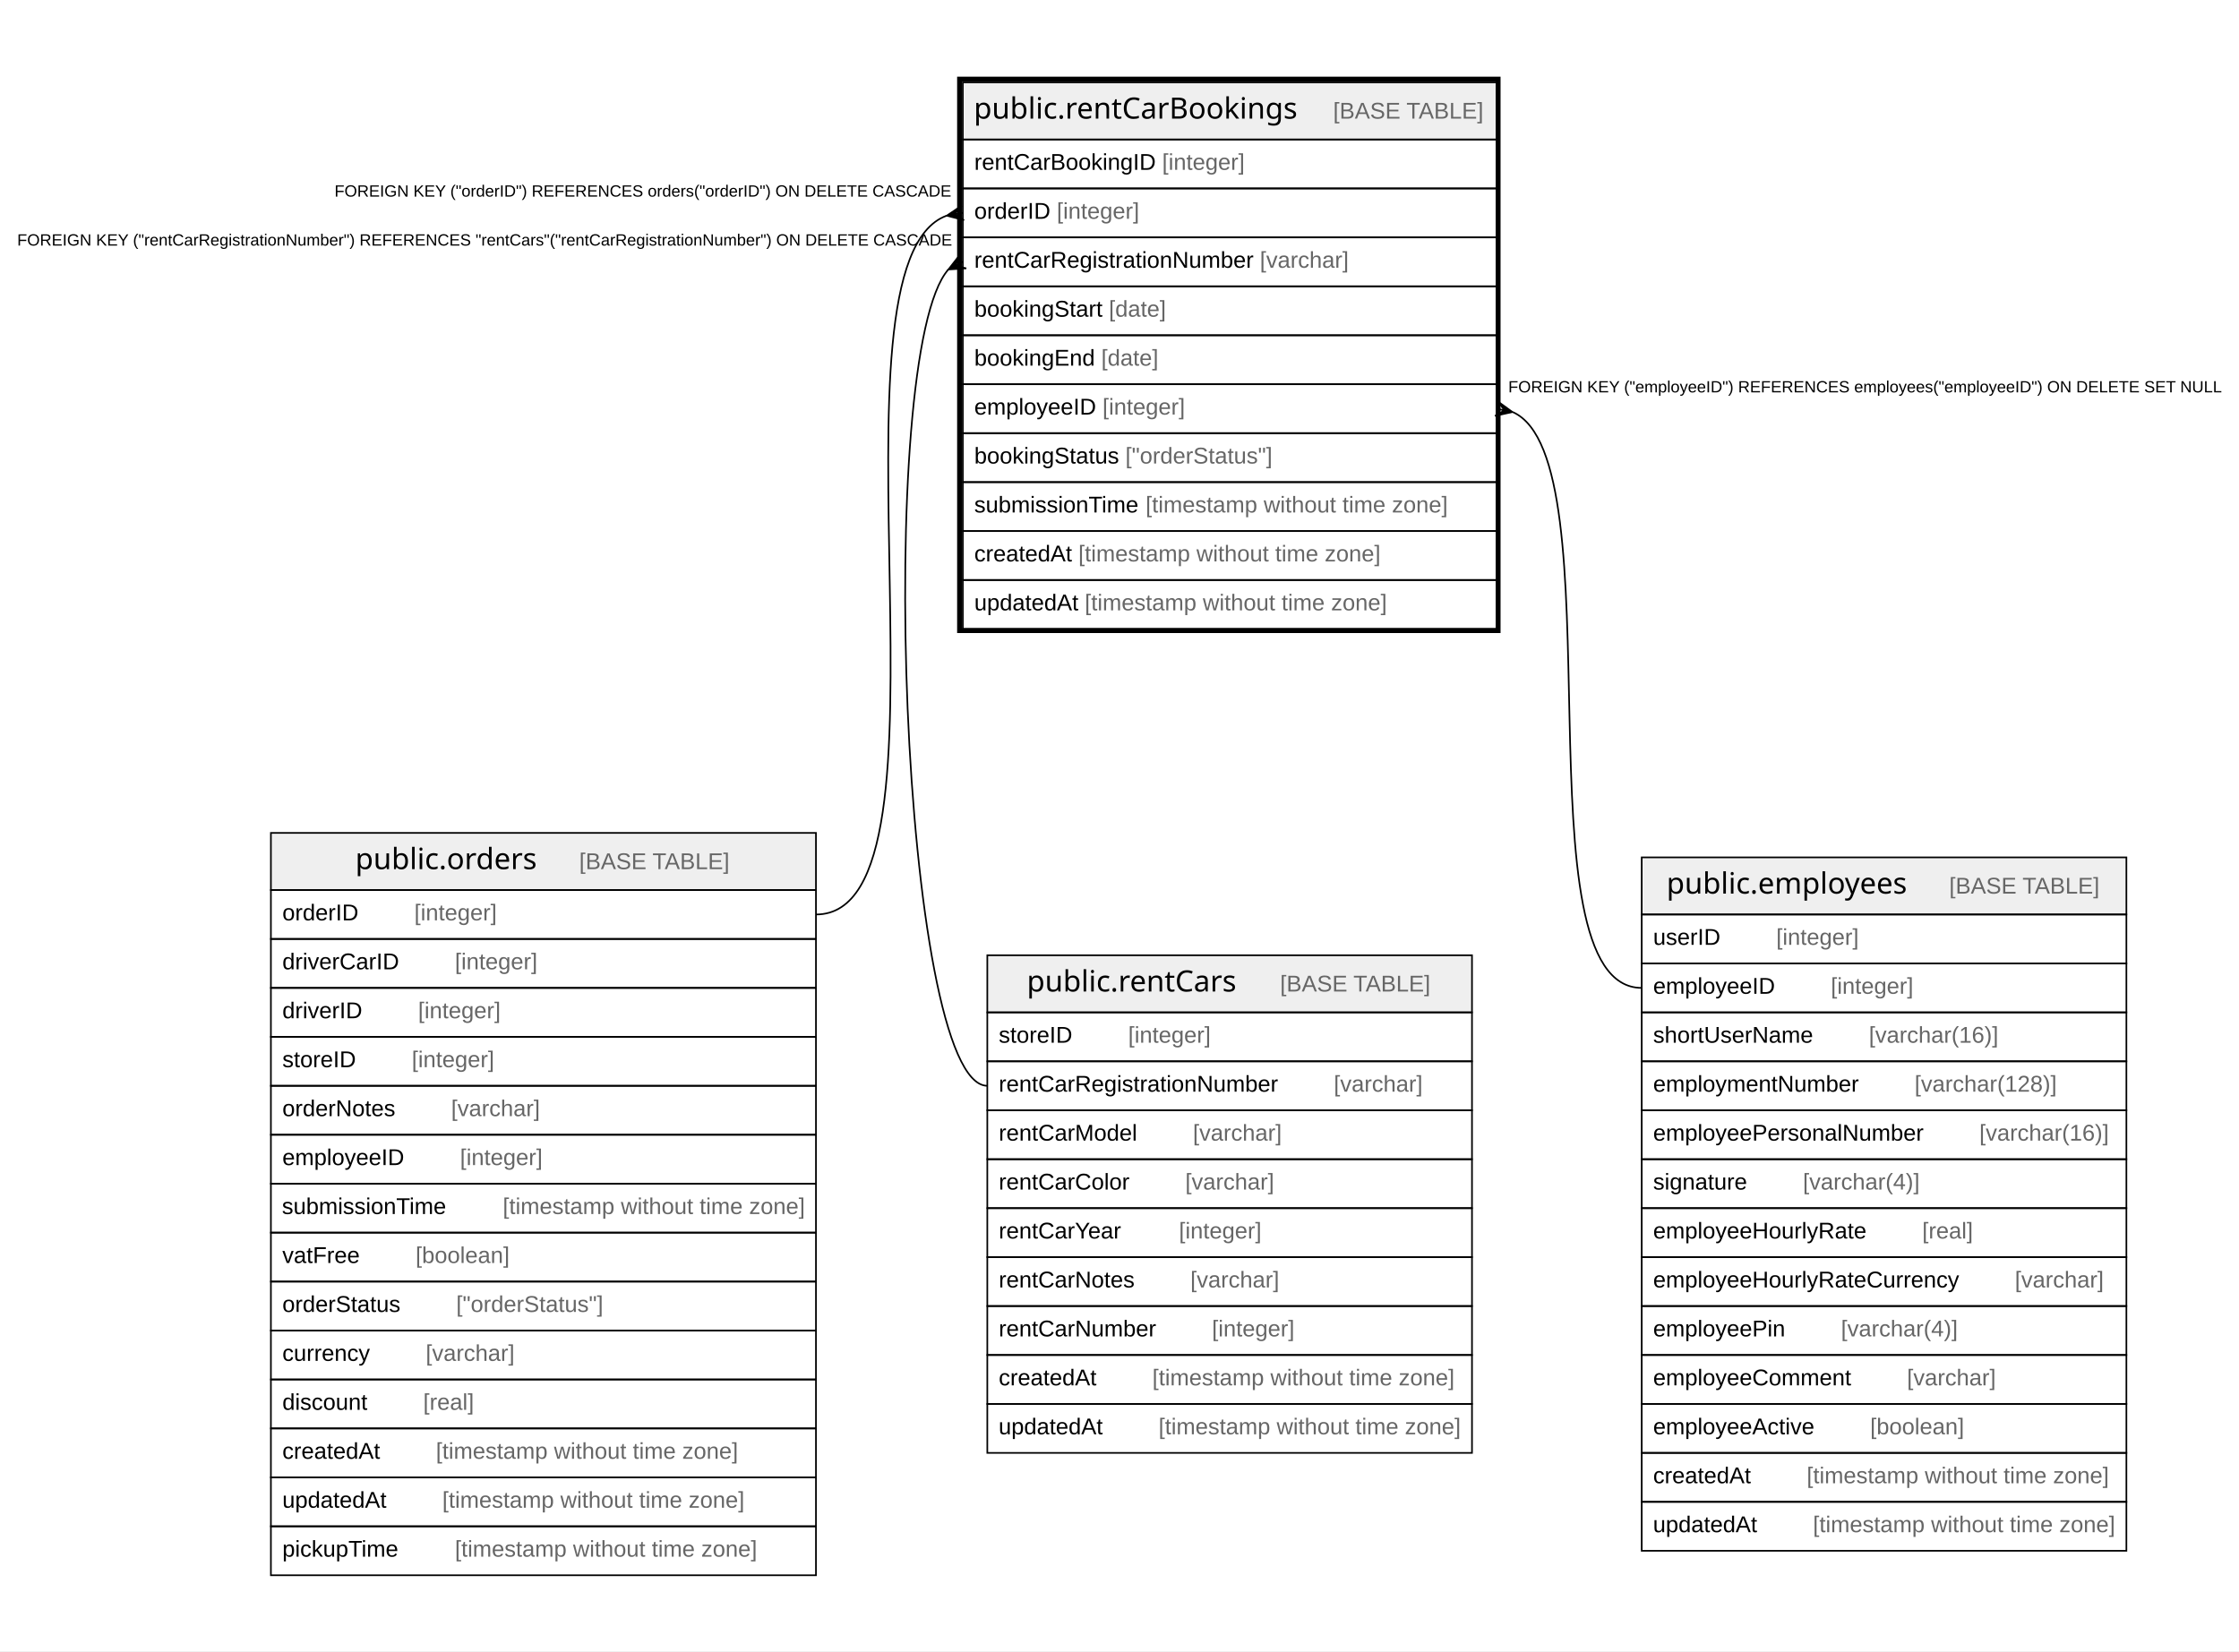
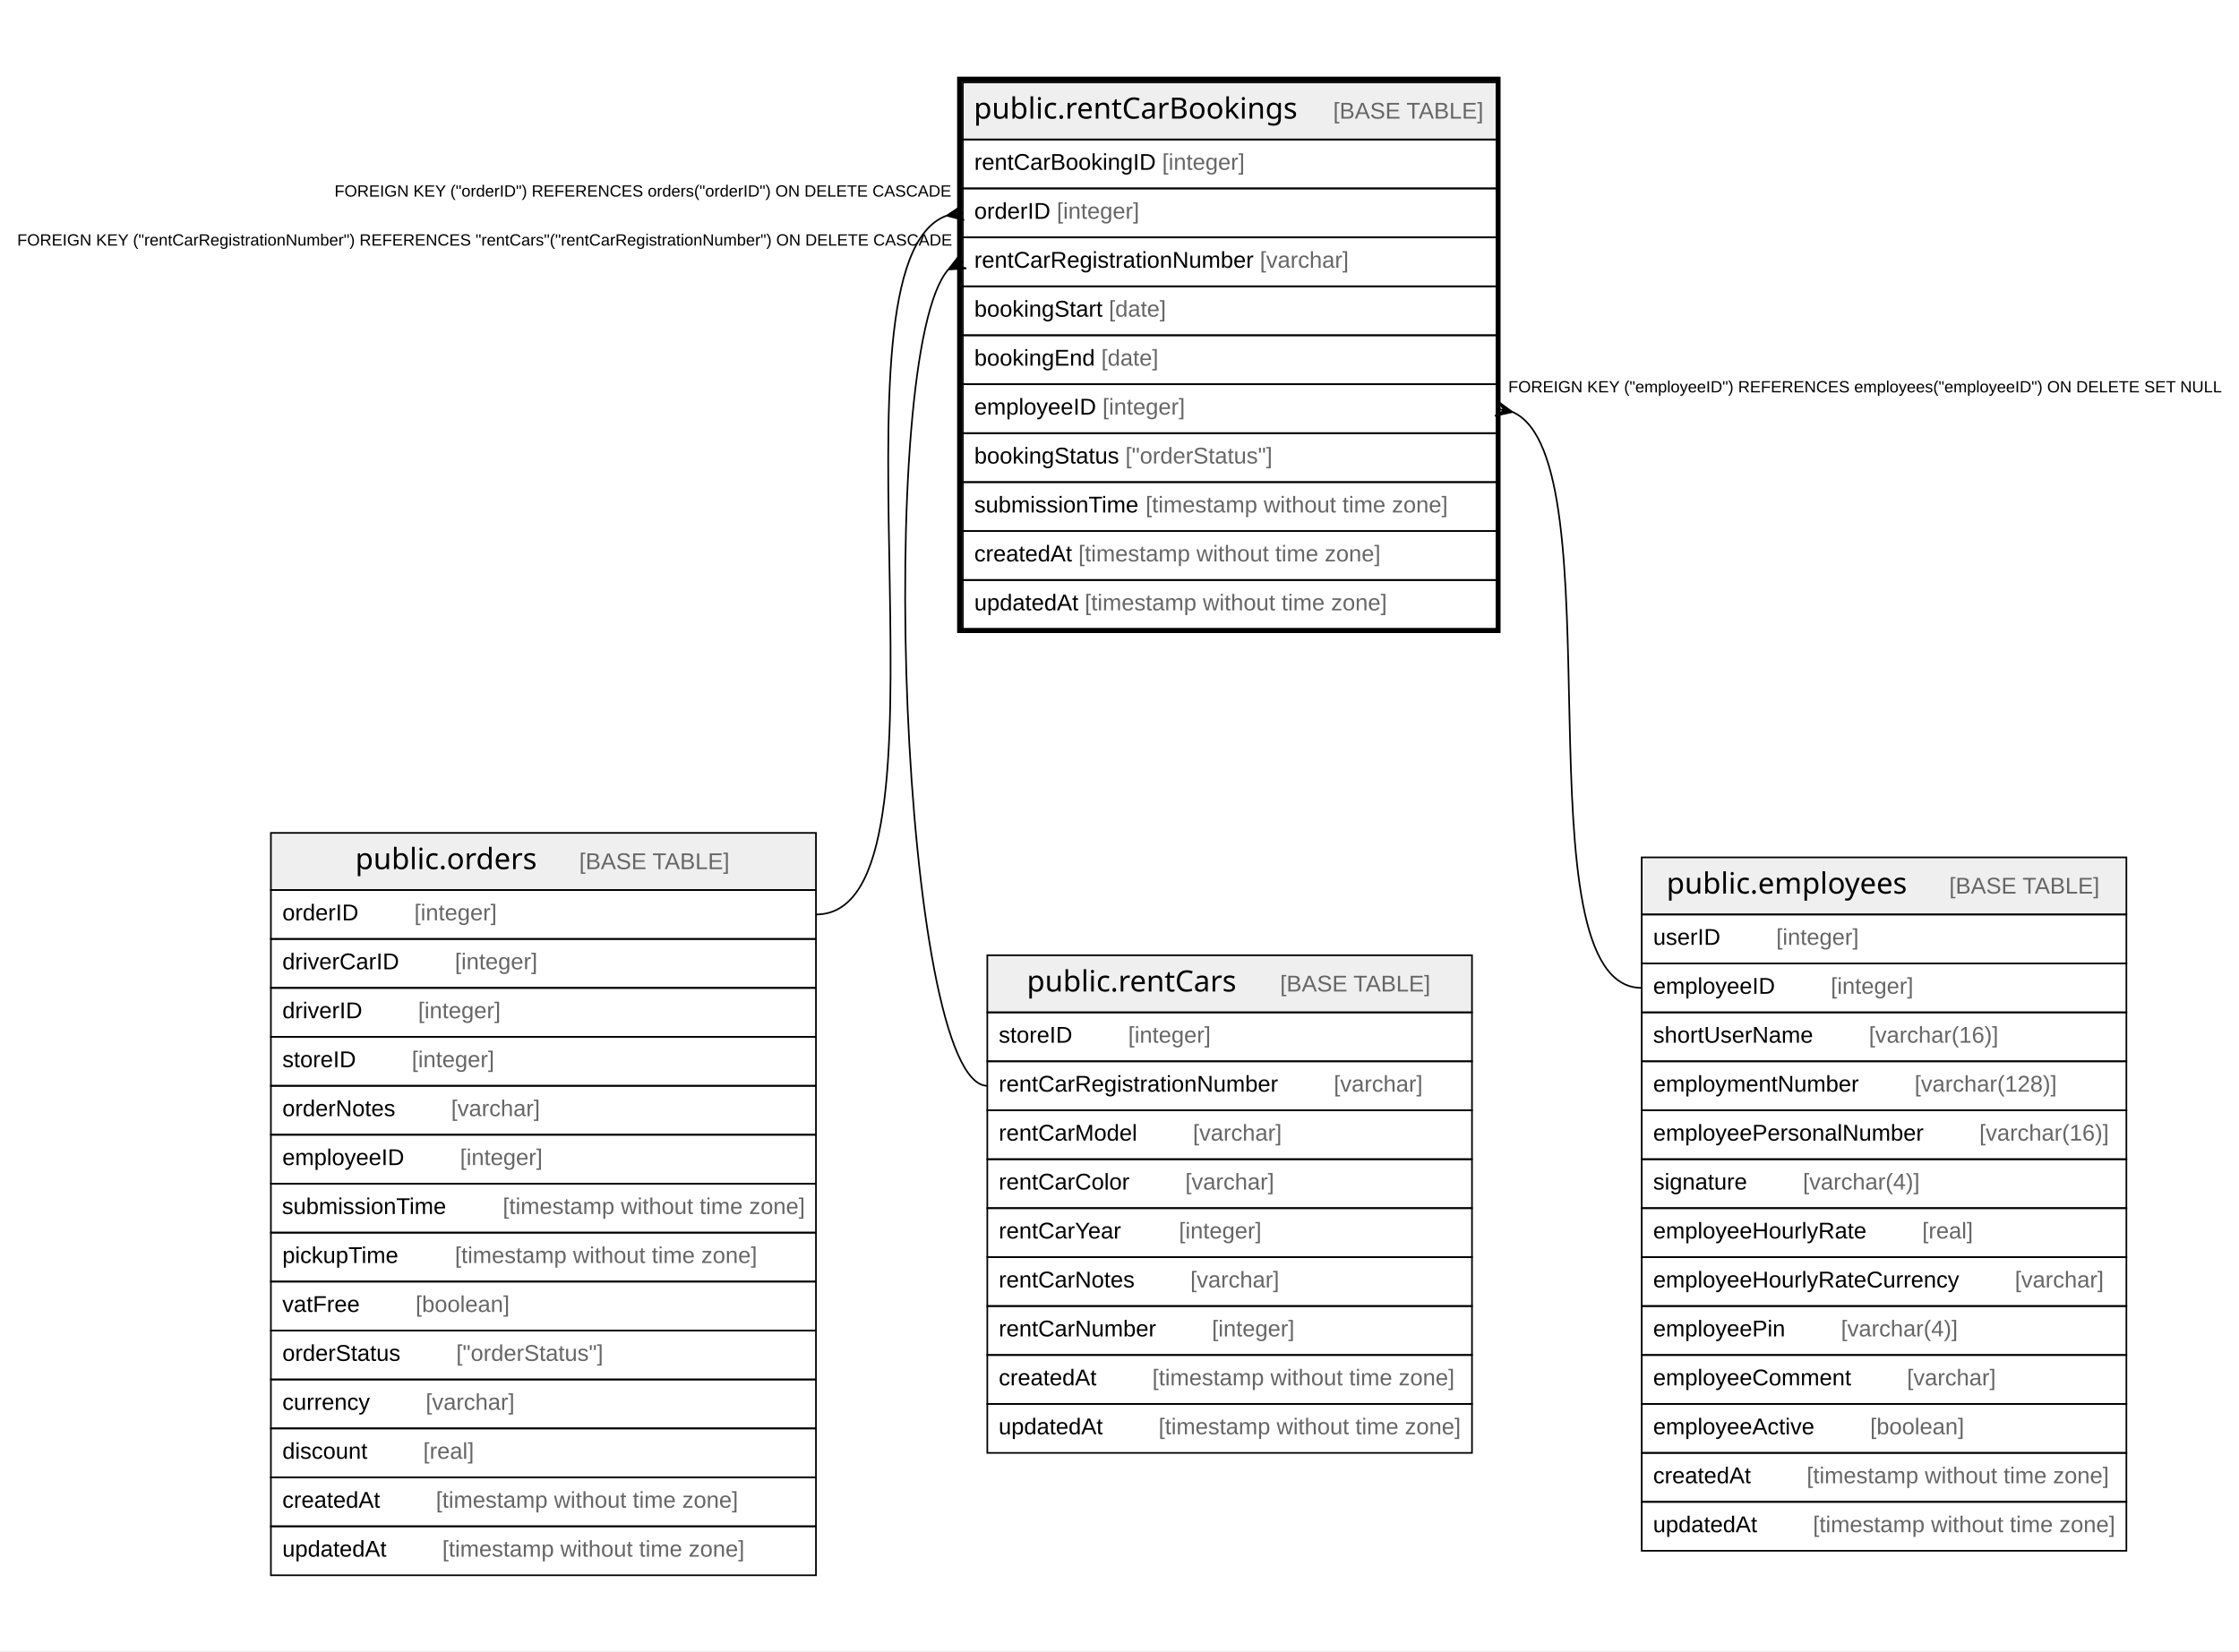
<svg xmlns="http://www.w3.org/2000/svg" width="1372pt" height="1012pt" viewBox="0.00 0.00 1372.00 1012.00">
  <g id="graph0" class="graph" transform="scale(1 1) rotate(0) translate(4 1008)">
    <polygon fill="#ffffff" stroke="transparent" points="-4,4 -4,-1008 1368,-1008 1368,4 -4,4" />
    <g id="node1" class="node">
      <polygon fill="#efefef" stroke="transparent" points="586,-922.5 586,-957.5 913,-957.5 913,-922.5 586,-922.5" />
      <polygon fill="none" stroke="#000000" points="586,-922.5 586,-957.5 913,-957.5 913,-922.5 586,-922.5" />
      <text text-anchor="start" x="592.7" y="-935.3" font-family="Arial Bold" font-size="18.00" fill="#000000">public.rentCarBookings</text>
      <text text-anchor="start" x="778.732" y="-935.3" font-family="Arial" font-size="14.00" fill="#000000">    </text>
      <text text-anchor="start" x="812.937" y="-935.3" font-family="Arial" font-size="14.00" fill="#666666">[BASE TABLE]</text>
      <polygon fill="none" stroke="#000000" points="586,-892.5 586,-922.5 913,-922.5 913,-892.5 586,-892.5" />
      <text text-anchor="start" x="593" y="-903.9" font-family="Arial" font-size="14.00" fill="#000000">rentCarBookingID </text>
      <text text-anchor="start" x="708.128" y="-903.9" font-family="Arial" font-size="14.00" fill="#666666">[integer]</text>
      <polygon fill="none" stroke="#000000" points="586,-862.5 586,-892.5 913,-892.5 913,-862.5 586,-862.5" />
      <text text-anchor="start" x="593" y="-873.9" font-family="Arial" font-size="14.00" fill="#000000">orderID </text>
      <text text-anchor="start" x="643.557" y="-873.9" font-family="Arial" font-size="14.00" fill="#666666">[integer]</text>
      <polygon fill="none" stroke="#000000" points="586,-832.5 586,-862.5 913,-862.5 913,-832.5 586,-832.5" />
      <text text-anchor="start" x="593" y="-843.9" font-family="Arial" font-size="14.00" fill="#000000">rentCarRegistrationNumber </text>
      <text text-anchor="start" x="768.007" y="-843.9" font-family="Arial" font-size="14.00" fill="#666666">[varchar]</text>
      <polygon fill="none" stroke="#000000" points="586,-802.5 586,-832.5 913,-832.5 913,-802.5 586,-802.5" />
      <text text-anchor="start" x="593" y="-813.9" font-family="Arial" font-size="14.00" fill="#000000">bookingStart </text>
      <text text-anchor="start" x="675.471" y="-813.9" font-family="Arial" font-size="14.00" fill="#666666">[date]</text>
      <polygon fill="none" stroke="#000000" points="586,-772.5 586,-802.5 913,-802.5 913,-772.5 586,-772.5" />
      <text text-anchor="start" x="593" y="-783.9" font-family="Arial" font-size="14.00" fill="#000000">bookingEnd </text>
      <text text-anchor="start" x="670.812" y="-783.9" font-family="Arial" font-size="14.00" fill="#666666">[date]</text>
      <polygon fill="none" stroke="#000000" points="586,-742.5 586,-772.5 913,-772.5 913,-742.5 586,-742.5" />
      <text text-anchor="start" x="593" y="-753.9" font-family="Arial" font-size="14.00" fill="#000000">employeeID </text>
      <text text-anchor="start" x="671.568" y="-753.9" font-family="Arial" font-size="14.00" fill="#666666">[integer]</text>
      <polygon fill="none" stroke="#000000" points="586,-712.5 586,-742.5 913,-742.5 913,-712.5 586,-712.5" />
      <text text-anchor="start" x="593" y="-723.9" font-family="Arial" font-size="14.00" fill="#000000">bookingStatus </text>
      <text text-anchor="start" x="685.593" y="-723.9" font-family="Arial" font-size="14.00" fill="#666666">["orderStatus"]</text>
      <polygon fill="none" stroke="#000000" points="586,-682.5 586,-712.5 913,-712.5 913,-682.5 586,-682.5" />
      <text text-anchor="start" x="593" y="-693.9" font-family="Arial" font-size="14.00" fill="#000000">submissionTime </text>
      <text text-anchor="start" x="697.997" y="-693.9" font-family="Arial" font-size="14.00" fill="#666666">[timestamp without time zone]</text>
      <polygon fill="none" stroke="#000000" points="586,-652.5 586,-682.5 913,-682.5 913,-652.5 586,-652.5" />
      <text text-anchor="start" x="593" y="-663.9" font-family="Arial" font-size="14.00" fill="#000000">createdAt </text>
      <text text-anchor="start" x="656.799" y="-663.9" font-family="Arial" font-size="14.00" fill="#666666">[timestamp without time zone]</text>
      <polygon fill="none" stroke="#000000" points="586,-622.5 586,-652.5 913,-652.5 913,-622.5 586,-622.5" />
      <text text-anchor="start" x="593" y="-633.9" font-family="Arial" font-size="14.00" fill="#000000">updatedAt </text>
      <text text-anchor="start" x="660.704" y="-633.9" font-family="Arial" font-size="14.00" fill="#666666">[timestamp without time zone]</text>
      <polygon fill="none" stroke="#000000" stroke-width="3" points="584,-621.5 584,-959.5 914,-959.5 914,-621.5 584,-621.5" />
    </g>
    <g id="node2" class="node">
      <polygon fill="#efefef" stroke="transparent" points="162,-462.5 162,-497.5 496,-497.5 496,-462.5 162,-462.5" />
      <polygon fill="none" stroke="#000000" points="162,-462.5 162,-497.5 496,-497.5 496,-462.5 162,-462.5" />
      <text text-anchor="start" x="213.71" y="-475.3" font-family="Arial Bold" font-size="18.00" fill="#000000">public.orders</text>
      <text text-anchor="start" x="316.722" y="-475.3" font-family="Arial" font-size="14.00" fill="#000000">    </text>
      <text text-anchor="start" x="350.927" y="-475.3" font-family="Arial" font-size="14.00" fill="#666666">[BASE TABLE]</text>
      <polygon fill="none" stroke="#000000" points="162,-432.5 162,-462.5 496,-462.5 496,-432.5 162,-432.5" />
      <text text-anchor="start" x="169" y="-443.9" font-family="Arial" font-size="14.00" fill="#000000">orderID    </text>
      <text text-anchor="start" x="249.871" y="-443.9" font-family="Arial" font-size="14.00" fill="#666666">[integer]</text>
      <polygon fill="none" stroke="#000000" points="162,-402.5 162,-432.5 496,-432.5 496,-402.5 162,-402.5" />
      <text text-anchor="start" x="169" y="-413.9" font-family="Arial" font-size="14.00" fill="#000000">driverCarID    </text>
      <text text-anchor="start" x="274.745" y="-413.9" font-family="Arial" font-size="14.00" fill="#666666">[integer]</text>
      <polygon fill="none" stroke="#000000" points="162,-372.5 162,-402.5 496,-402.5 496,-372.5 162,-372.5" />
      <text text-anchor="start" x="169" y="-383.9" font-family="Arial" font-size="14.00" fill="#000000">driverID    </text>
      <text text-anchor="start" x="252.195" y="-383.9" font-family="Arial" font-size="14.00" fill="#666666">[integer]</text>
      <polygon fill="none" stroke="#000000" points="162,-342.5 162,-372.5 496,-372.5 496,-342.5 162,-342.5" />
      <text text-anchor="start" x="169" y="-353.9" font-family="Arial" font-size="14.00" fill="#000000">storeID    </text>
      <text text-anchor="start" x="248.318" y="-353.9" font-family="Arial" font-size="14.00" fill="#666666">[integer]</text>
      <polygon fill="none" stroke="#000000" points="162,-312.5 162,-342.5 496,-342.5 496,-312.5 162,-312.5" />
      <text text-anchor="start" x="169" y="-323.9" font-family="Arial" font-size="14.00" fill="#000000">orderNotes    </text>
      <text text-anchor="start" x="272.436" y="-323.9" font-family="Arial" font-size="14.00" fill="#666666">[varchar]</text>
      <polygon fill="none" stroke="#000000" points="162,-282.5 162,-312.5 496,-312.5 496,-282.5 162,-282.5" />
      <text text-anchor="start" x="169" y="-293.9" font-family="Arial" font-size="14.00" fill="#000000">employeeID    </text>
      <text text-anchor="start" x="277.882" y="-293.9" font-family="Arial" font-size="14.00" fill="#666666">[integer]</text>
      <polygon fill="none" stroke="#000000" points="162,-252.5 162,-282.5 496,-282.5 496,-252.5 162,-252.5" />
      <text text-anchor="start" x="168.774" y="-263.9" font-family="Arial" font-size="14.00" fill="#000000">submissionTime    </text>
      <text text-anchor="start" x="304.086" y="-263.9" font-family="Arial" font-size="14.00" fill="#666666">[timestamp without time zone]</text>
      <polygon fill="none" stroke="#000000" points="162,-222.5 162,-252.5 496,-252.5 496,-222.5 162,-222.5" />
-       <text text-anchor="start" x="169" y="-233.9" font-family="Arial" font-size="14.00" fill="#000000">vatFree    </text>
-       <text text-anchor="start" x="250.656" y="-233.9" font-family="Arial" font-size="14.00" fill="#666666">[boolean]</text>
+       <text text-anchor="start" x="169" y="-233.9" font-family="Arial" font-size="14.00" fill="#000000">pickupTime    </text>
+       <text text-anchor="start" x="274.762" y="-233.9" font-family="Arial" font-size="14.00" fill="#666666">[timestamp without time zone]</text>
      <polygon fill="none" stroke="#000000" points="162,-192.5 162,-222.5 496,-222.5 496,-192.5 162,-192.5" />
-       <text text-anchor="start" x="169" y="-203.9" font-family="Arial" font-size="14.00" fill="#000000">orderStatus    </text>
-       <text text-anchor="start" x="275.557" y="-203.9" font-family="Arial" font-size="14.00" fill="#666666">["orderStatus"]</text>
+       <text text-anchor="start" x="169" y="-203.9" font-family="Arial" font-size="14.00" fill="#000000">vatFree    </text>
+       <text text-anchor="start" x="250.656" y="-203.9" font-family="Arial" font-size="14.00" fill="#666666">[boolean]</text>
      <polygon fill="none" stroke="#000000" points="162,-162.5 162,-192.5 496,-192.5 496,-162.5 162,-162.5" />
-       <text text-anchor="start" x="169" y="-173.9" font-family="Arial" font-size="14.00" fill="#000000">currency    </text>
-       <text text-anchor="start" x="256.874" y="-173.9" font-family="Arial" font-size="14.00" fill="#666666">[varchar]</text>
+       <text text-anchor="start" x="169" y="-173.9" font-family="Arial" font-size="14.00" fill="#000000">orderStatus    </text>
+       <text text-anchor="start" x="275.557" y="-173.9" font-family="Arial" font-size="14.00" fill="#666666">["orderStatus"]</text>
      <polygon fill="none" stroke="#000000" points="162,-132.5 162,-162.5 496,-162.5 496,-132.5 162,-132.5" />
-       <text text-anchor="start" x="169" y="-143.9" font-family="Arial" font-size="14.00" fill="#000000">discount    </text>
-       <text text-anchor="start" x="255.332" y="-143.9" font-family="Arial" font-size="14.00" fill="#666666">[real]</text>
+       <text text-anchor="start" x="169" y="-143.9" font-family="Arial" font-size="14.00" fill="#000000">currency    </text>
+       <text text-anchor="start" x="256.874" y="-143.9" font-family="Arial" font-size="14.00" fill="#666666">[varchar]</text>
      <polygon fill="none" stroke="#000000" points="162,-102.5 162,-132.5 496,-132.5 496,-102.5 162,-102.5" />
-       <text text-anchor="start" x="169" y="-113.9" font-family="Arial" font-size="14.00" fill="#000000">createdAt    </text>
-       <text text-anchor="start" x="263.114" y="-113.9" font-family="Arial" font-size="14.00" fill="#666666">[timestamp without time zone]</text>
+       <text text-anchor="start" x="169" y="-113.9" font-family="Arial" font-size="14.00" fill="#000000">discount    </text>
+       <text text-anchor="start" x="255.332" y="-113.9" font-family="Arial" font-size="14.00" fill="#666666">[real]</text>
      <polygon fill="none" stroke="#000000" points="162,-72.5 162,-102.5 496,-102.5 496,-72.5 162,-72.5" />
-       <text text-anchor="start" x="169" y="-83.9" font-family="Arial" font-size="14.00" fill="#000000">updatedAt    </text>
-       <text text-anchor="start" x="267.018" y="-83.9" font-family="Arial" font-size="14.00" fill="#666666">[timestamp without time zone]</text>
+       <text text-anchor="start" x="169" y="-83.9" font-family="Arial" font-size="14.00" fill="#000000">createdAt    </text>
+       <text text-anchor="start" x="263.114" y="-83.9" font-family="Arial" font-size="14.00" fill="#666666">[timestamp without time zone]</text>
      <polygon fill="none" stroke="#000000" points="162,-42.5 162,-72.5 496,-72.5 496,-42.5 162,-42.5" />
-       <text text-anchor="start" x="169" y="-53.9" font-family="Arial" font-size="14.00" fill="#000000">pickupTime    </text>
-       <text text-anchor="start" x="274.762" y="-53.9" font-family="Arial" font-size="14.00" fill="#666666">[timestamp without time zone]</text>
+       <text text-anchor="start" x="169" y="-53.9" font-family="Arial" font-size="14.00" fill="#000000">updatedAt    </text>
+       <text text-anchor="start" x="267.018" y="-53.9" font-family="Arial" font-size="14.00" fill="#666666">[timestamp without time zone]</text>
    </g>
    <g id="edge1" class="edge">
      <path fill="none" stroke="#000000" d="M575.949,-875.768C495.906,-846.178 590.003,-447.5 496,-447.5" />
      <polygon fill="#000000" stroke="#000000" points="576.145,-875.801 585.236,-881.935 581.073,-876.651 586,-877.5 586,-877.5 586,-877.5 581.073,-876.651 586.764,-873.065 576.145,-875.801 576.145,-875.801" />
      <text text-anchor="start" x="200.959" y="-887.5" font-family="Arial" font-size="10.00" fill="#000000">FOREIGN KEY ("orderID") REFERENCES orders("orderID") ON DELETE CASCADE</text>
    </g>
    <g id="node3" class="node">
      <polygon fill="#efefef" stroke="transparent" points="601,-387.5 601,-422.5 898,-422.5 898,-387.5 601,-387.5" />
      <polygon fill="none" stroke="#000000" points="601,-387.5 601,-422.5 898,-422.5 898,-387.5 601,-387.5" />
      <text text-anchor="start" x="625.212" y="-400.3" font-family="Arial Bold" font-size="18.00" fill="#000000">public.rentCars</text>
      <text text-anchor="start" x="746.22" y="-400.3" font-family="Arial" font-size="14.00" fill="#000000">    </text>
      <text text-anchor="start" x="780.425" y="-400.3" font-family="Arial" font-size="14.00" fill="#666666">[BASE TABLE]</text>
      <polygon fill="none" stroke="#000000" points="601,-357.5 601,-387.5 898,-387.5 898,-357.5 601,-357.5" />
      <text text-anchor="start" x="608" y="-368.9" font-family="Arial" font-size="14.00" fill="#000000">storeID    </text>
      <text text-anchor="start" x="687.318" y="-368.9" font-family="Arial" font-size="14.00" fill="#666666">[integer]</text>
      <polygon fill="none" stroke="#000000" points="601,-327.5 601,-357.5 898,-357.5 898,-327.5 601,-327.5" />
      <text text-anchor="start" x="608" y="-338.9" font-family="Arial" font-size="14.00" fill="#000000">rentCarRegistrationNumber    </text>
      <text text-anchor="start" x="813.321" y="-338.9" font-family="Arial" font-size="14.00" fill="#666666">[varchar]</text>
      <polygon fill="none" stroke="#000000" points="601,-297.5 601,-327.5 898,-327.5 898,-297.5 601,-297.5" />
      <text text-anchor="start" x="608" y="-308.9" font-family="Arial" font-size="14.00" fill="#000000">rentCarModel    </text>
      <text text-anchor="start" x="726.986" y="-308.9" font-family="Arial" font-size="14.00" fill="#666666">[varchar]</text>
      <polygon fill="none" stroke="#000000" points="601,-267.5 601,-297.5 898,-297.5 898,-267.5 601,-267.5" />
      <text text-anchor="start" x="608" y="-278.9" font-family="Arial" font-size="14.00" fill="#000000">rentCarColor    </text>
      <text text-anchor="start" x="722.31" y="-278.9" font-family="Arial" font-size="14.00" fill="#666666">[varchar]</text>
      <polygon fill="none" stroke="#000000" points="601,-237.5 601,-267.5 898,-267.5 898,-237.5 601,-237.5" />
      <text text-anchor="start" x="608" y="-248.9" font-family="Arial" font-size="14.00" fill="#000000">rentCarYear    </text>
      <text text-anchor="start" x="718.433" y="-248.9" font-family="Arial" font-size="14.00" fill="#666666">[integer]</text>
      <polygon fill="none" stroke="#000000" points="601,-207.5 601,-237.5 898,-237.5 898,-207.5 601,-207.5" />
      <text text-anchor="start" x="608" y="-218.9" font-family="Arial" font-size="14.00" fill="#000000">rentCarNotes    </text>
      <text text-anchor="start" x="725.433" y="-218.9" font-family="Arial" font-size="14.00" fill="#666666">[varchar]</text>
      <polygon fill="none" stroke="#000000" points="601,-177.5 601,-207.5 898,-207.5 898,-177.5 601,-177.5" />
      <text text-anchor="start" x="608" y="-188.9" font-family="Arial" font-size="14.00" fill="#000000">rentCarNumber    </text>
      <text text-anchor="start" x="738.647" y="-188.9" font-family="Arial" font-size="14.00" fill="#666666">[integer]</text>
      <polygon fill="none" stroke="#000000" points="601,-147.5 601,-177.5 898,-177.5 898,-147.5 601,-147.5" />
      <text text-anchor="start" x="608" y="-158.9" font-family="Arial" font-size="14.00" fill="#000000">createdAt    </text>
      <text text-anchor="start" x="702.114" y="-158.9" font-family="Arial" font-size="14.00" fill="#666666">[timestamp without time zone]</text>
      <polygon fill="none" stroke="#000000" points="601,-117.5 601,-147.5 898,-147.5 898,-117.5 601,-117.5" />
      <text text-anchor="start" x="607.921" y="-128.9" font-family="Arial" font-size="14.00" fill="#000000">updatedAt    </text>
      <text text-anchor="start" x="705.939" y="-128.9" font-family="Arial" font-size="14.00" fill="#666666">[timestamp without time zone]</text>
    </g>
    <g id="edge2" class="edge">
      <path fill="none" stroke="#000000" d="M577.14,-842.823C531.695,-791.913 548.044,-342.5 601,-342.5" />
      <polygon fill="#000000" stroke="#000000" points="577.157,-842.832 583.899,-851.48 581.578,-845.166 586,-847.5 586,-847.5 586,-847.5 581.578,-845.166 588.101,-843.52 577.157,-842.832 577.157,-842.832" />
      <text text-anchor="start" x="6.519" y="-857.5" font-family="Arial" font-size="10.00" fill="#000000">FOREIGN KEY ("rentCarRegistrationNumber") REFERENCES "rentCars"("rentCarRegistrationNumber") ON DELETE CASCADE</text>
    </g>
    <g id="node4" class="node">
      <polygon fill="#efefef" stroke="transparent" points="1002,-447.5 1002,-482.5 1299,-482.5 1299,-447.5 1002,-447.5" />
      <polygon fill="none" stroke="#000000" points="1002,-447.5 1002,-482.5 1299,-482.5 1299,-447.5 1002,-447.5" />
      <text text-anchor="start" x="1017.203" y="-460.3" font-family="Arial Bold" font-size="18.00" fill="#000000">public.employees</text>
      <text text-anchor="start" x="1156.229" y="-460.3" font-family="Arial" font-size="14.00" fill="#000000">    </text>
      <text text-anchor="start" x="1190.434" y="-460.3" font-family="Arial" font-size="14.00" fill="#666666">[BASE TABLE]</text>
      <polygon fill="none" stroke="#000000" points="1002,-417.5 1002,-447.5 1299,-447.5 1299,-417.5 1002,-417.5" />
      <text text-anchor="start" x="1009" y="-428.9" font-family="Arial" font-size="14.00" fill="#000000">userID    </text>
      <text text-anchor="start" x="1084.428" y="-428.9" font-family="Arial" font-size="14.00" fill="#666666">[integer]</text>
      <polygon fill="none" stroke="#000000" points="1002,-387.5 1002,-417.5 1299,-417.5 1299,-387.5 1002,-387.5" />
      <text text-anchor="start" x="1009" y="-398.9" font-family="Arial" font-size="14.00" fill="#000000">employeeID    </text>
      <text text-anchor="start" x="1117.882" y="-398.9" font-family="Arial" font-size="14.00" fill="#666666">[integer]</text>
      <polygon fill="none" stroke="#000000" points="1002,-357.5 1002,-387.5 1299,-387.5 1299,-357.5 1002,-357.5" />
      <text text-anchor="start" x="1009" y="-368.9" font-family="Arial" font-size="14.00" fill="#000000">shortUserName    </text>
      <text text-anchor="start" x="1141.203" y="-368.9" font-family="Arial" font-size="14.00" fill="#666666">[varchar(16)]</text>
      <polygon fill="none" stroke="#000000" points="1002,-327.5 1002,-357.5 1299,-357.5 1299,-327.5 1002,-327.5" />
      <text text-anchor="start" x="1009" y="-338.9" font-family="Arial" font-size="14.00" fill="#000000">employmentNumber    </text>
      <text text-anchor="start" x="1169.212" y="-338.9" font-family="Arial" font-size="14.00" fill="#666666">[varchar(128)]</text>
      <polygon fill="none" stroke="#000000" points="1002,-297.5 1002,-327.5 1299,-327.5 1299,-297.5 1002,-297.5" />
      <text text-anchor="start" x="1009" y="-308.9" font-family="Arial" font-size="14.00" fill="#000000">employeePersonalNumber    </text>
      <text text-anchor="start" x="1208.895" y="-308.9" font-family="Arial" font-size="14.00" fill="#666666">[varchar(16)]</text>
      <polygon fill="none" stroke="#000000" points="1002,-267.5 1002,-297.5 1299,-297.5 1299,-267.5 1002,-267.5" />
      <text text-anchor="start" x="1009" y="-278.9" font-family="Arial" font-size="14.00" fill="#000000">signature    </text>
      <text text-anchor="start" x="1100.776" y="-278.9" font-family="Arial" font-size="14.00" fill="#666666">[varchar(4)]</text>
      <polygon fill="none" stroke="#000000" points="1002,-237.5 1002,-267.5 1299,-267.5 1299,-237.5 1002,-237.5" />
      <text text-anchor="start" x="1009" y="-248.9" font-family="Arial" font-size="14.00" fill="#000000">employeeHourlyRate    </text>
      <text text-anchor="start" x="1173.886" y="-248.9" font-family="Arial" font-size="14.00" fill="#666666">[real]</text>
      <polygon fill="none" stroke="#000000" points="1002,-207.5 1002,-237.5 1299,-237.5 1299,-207.5 1002,-207.5" />
      <text text-anchor="start" x="1009" y="-218.9" font-family="Arial" font-size="14.00" fill="#000000">employeeHourlyRateCurrency    </text>
      <text text-anchor="start" x="1230.662" y="-218.9" font-family="Arial" font-size="14.00" fill="#666666">[varchar]</text>
      <polygon fill="none" stroke="#000000" points="1002,-177.5 1002,-207.5 1299,-207.5 1299,-177.5 1002,-177.5" />
      <text text-anchor="start" x="1009" y="-188.9" font-family="Arial" font-size="14.00" fill="#000000">employeePin    </text>
      <text text-anchor="start" x="1124.111" y="-188.9" font-family="Arial" font-size="14.00" fill="#666666">[varchar(4)]</text>
      <polygon fill="none" stroke="#000000" points="1002,-147.5 1002,-177.5 1299,-177.5 1299,-147.5 1002,-147.5" />
      <text text-anchor="start" x="1009" y="-158.9" font-family="Arial" font-size="14.00" fill="#000000">employeeComment    </text>
      <text text-anchor="start" x="1164.551" y="-158.9" font-family="Arial" font-size="14.00" fill="#666666">[varchar]</text>
      <polygon fill="none" stroke="#000000" points="1002,-117.5 1002,-147.5 1299,-147.5 1299,-117.5 1002,-117.5" />
      <text text-anchor="start" x="1009" y="-128.9" font-family="Arial" font-size="14.00" fill="#000000">employeeActive    </text>
      <text text-anchor="start" x="1142.001" y="-128.9" font-family="Arial" font-size="14.00" fill="#666666">[boolean]</text>
      <polygon fill="none" stroke="#000000" points="1002,-87.5 1002,-117.5 1299,-117.5 1299,-87.5 1002,-87.5" />
      <text text-anchor="start" x="1009" y="-98.9" font-family="Arial" font-size="14.00" fill="#000000">createdAt    </text>
      <text text-anchor="start" x="1103.114" y="-98.9" font-family="Arial" font-size="14.00" fill="#666666">[timestamp without time zone]</text>
      <polygon fill="none" stroke="#000000" points="1002,-57.5 1002,-87.5 1299,-87.5 1299,-57.5 1002,-57.5" />
      <text text-anchor="start" x="1008.921" y="-68.9" font-family="Arial" font-size="14.00" fill="#000000">updatedAt    </text>
      <text text-anchor="start" x="1106.939" y="-68.9" font-family="Arial" font-size="14.00" fill="#666666">[timestamp without time zone]</text>
    </g>
    <g id="edge3" class="edge">
      <path fill="none" stroke="#000000" d="M923.05,-755.415C988.025,-726.322 924.323,-402.5 1002,-402.5" />
      <polygon fill="#000000" stroke="#000000" points="922.792,-755.469 912.086,-753.094 917.896,-756.484 913,-757.5 913,-757.5 913,-757.5 917.896,-756.484 913.914,-761.906 922.792,-755.469 922.792,-755.469" />
      <text text-anchor="start" x="920.223" y="-767.5" font-family="Arial" font-size="10.00" fill="#000000">FOREIGN KEY ("employeeID") REFERENCES employees("employeeID") ON DELETE SET NULL</text>
    </g>
  </g>
</svg>
